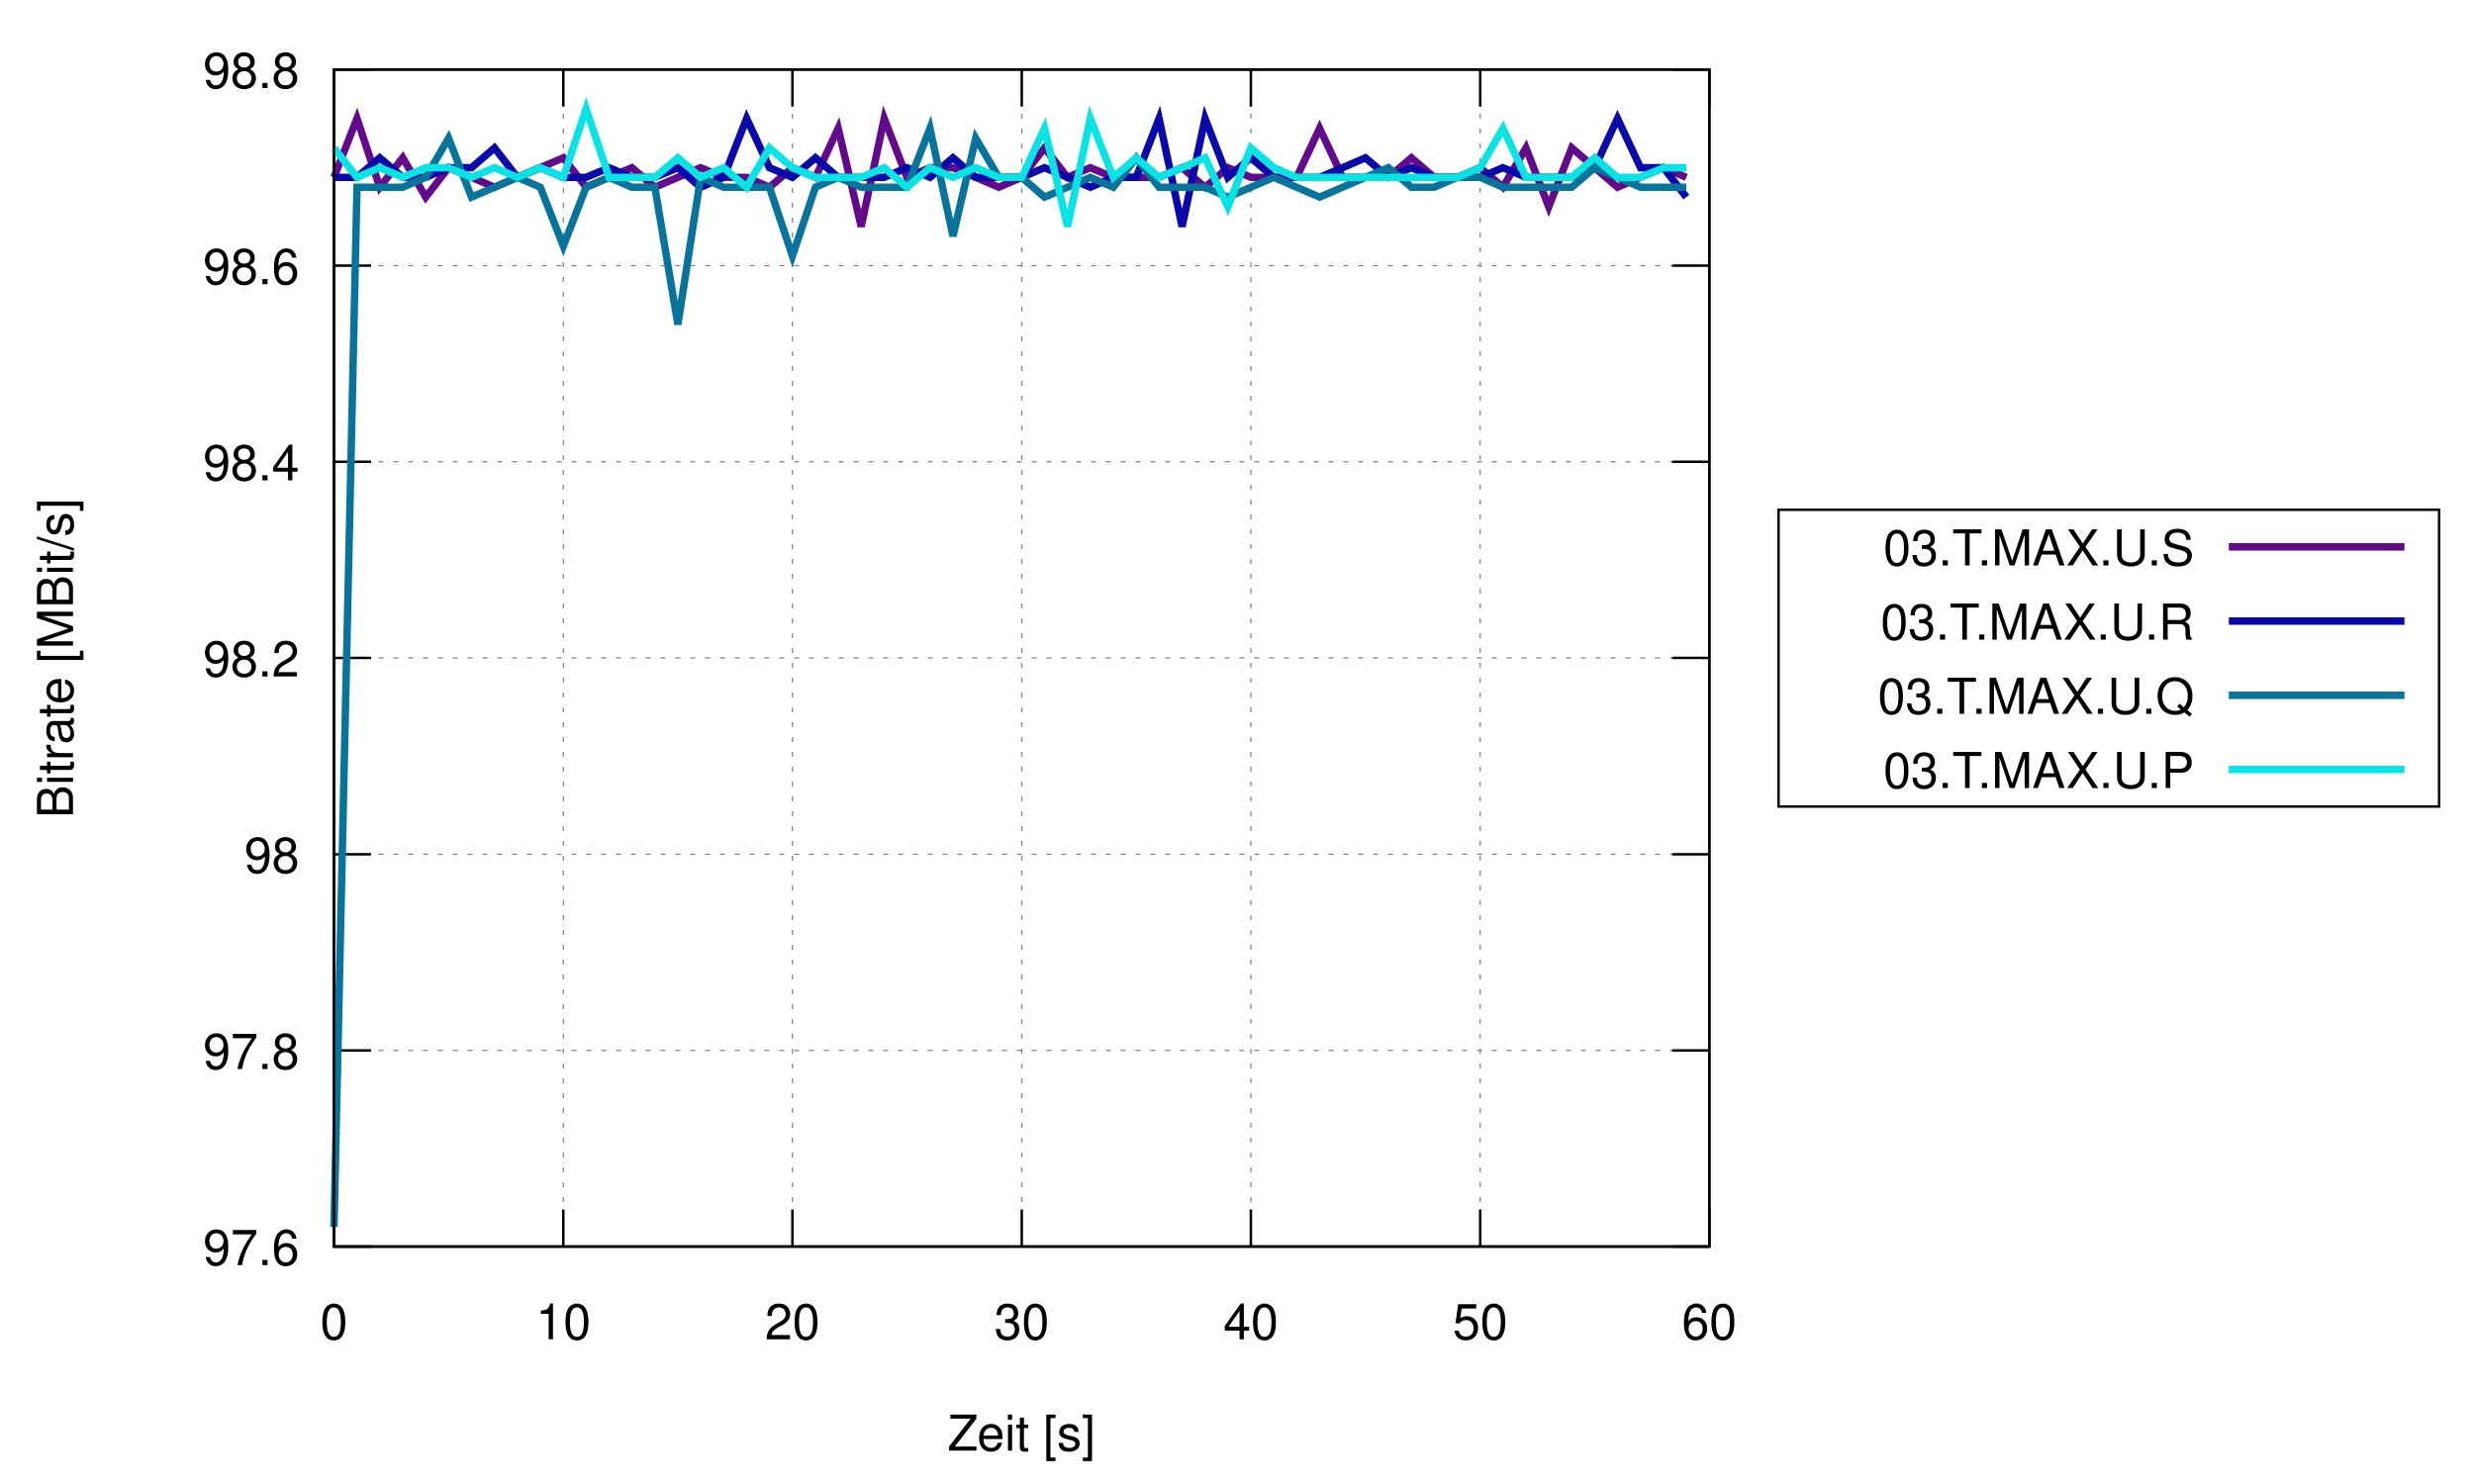
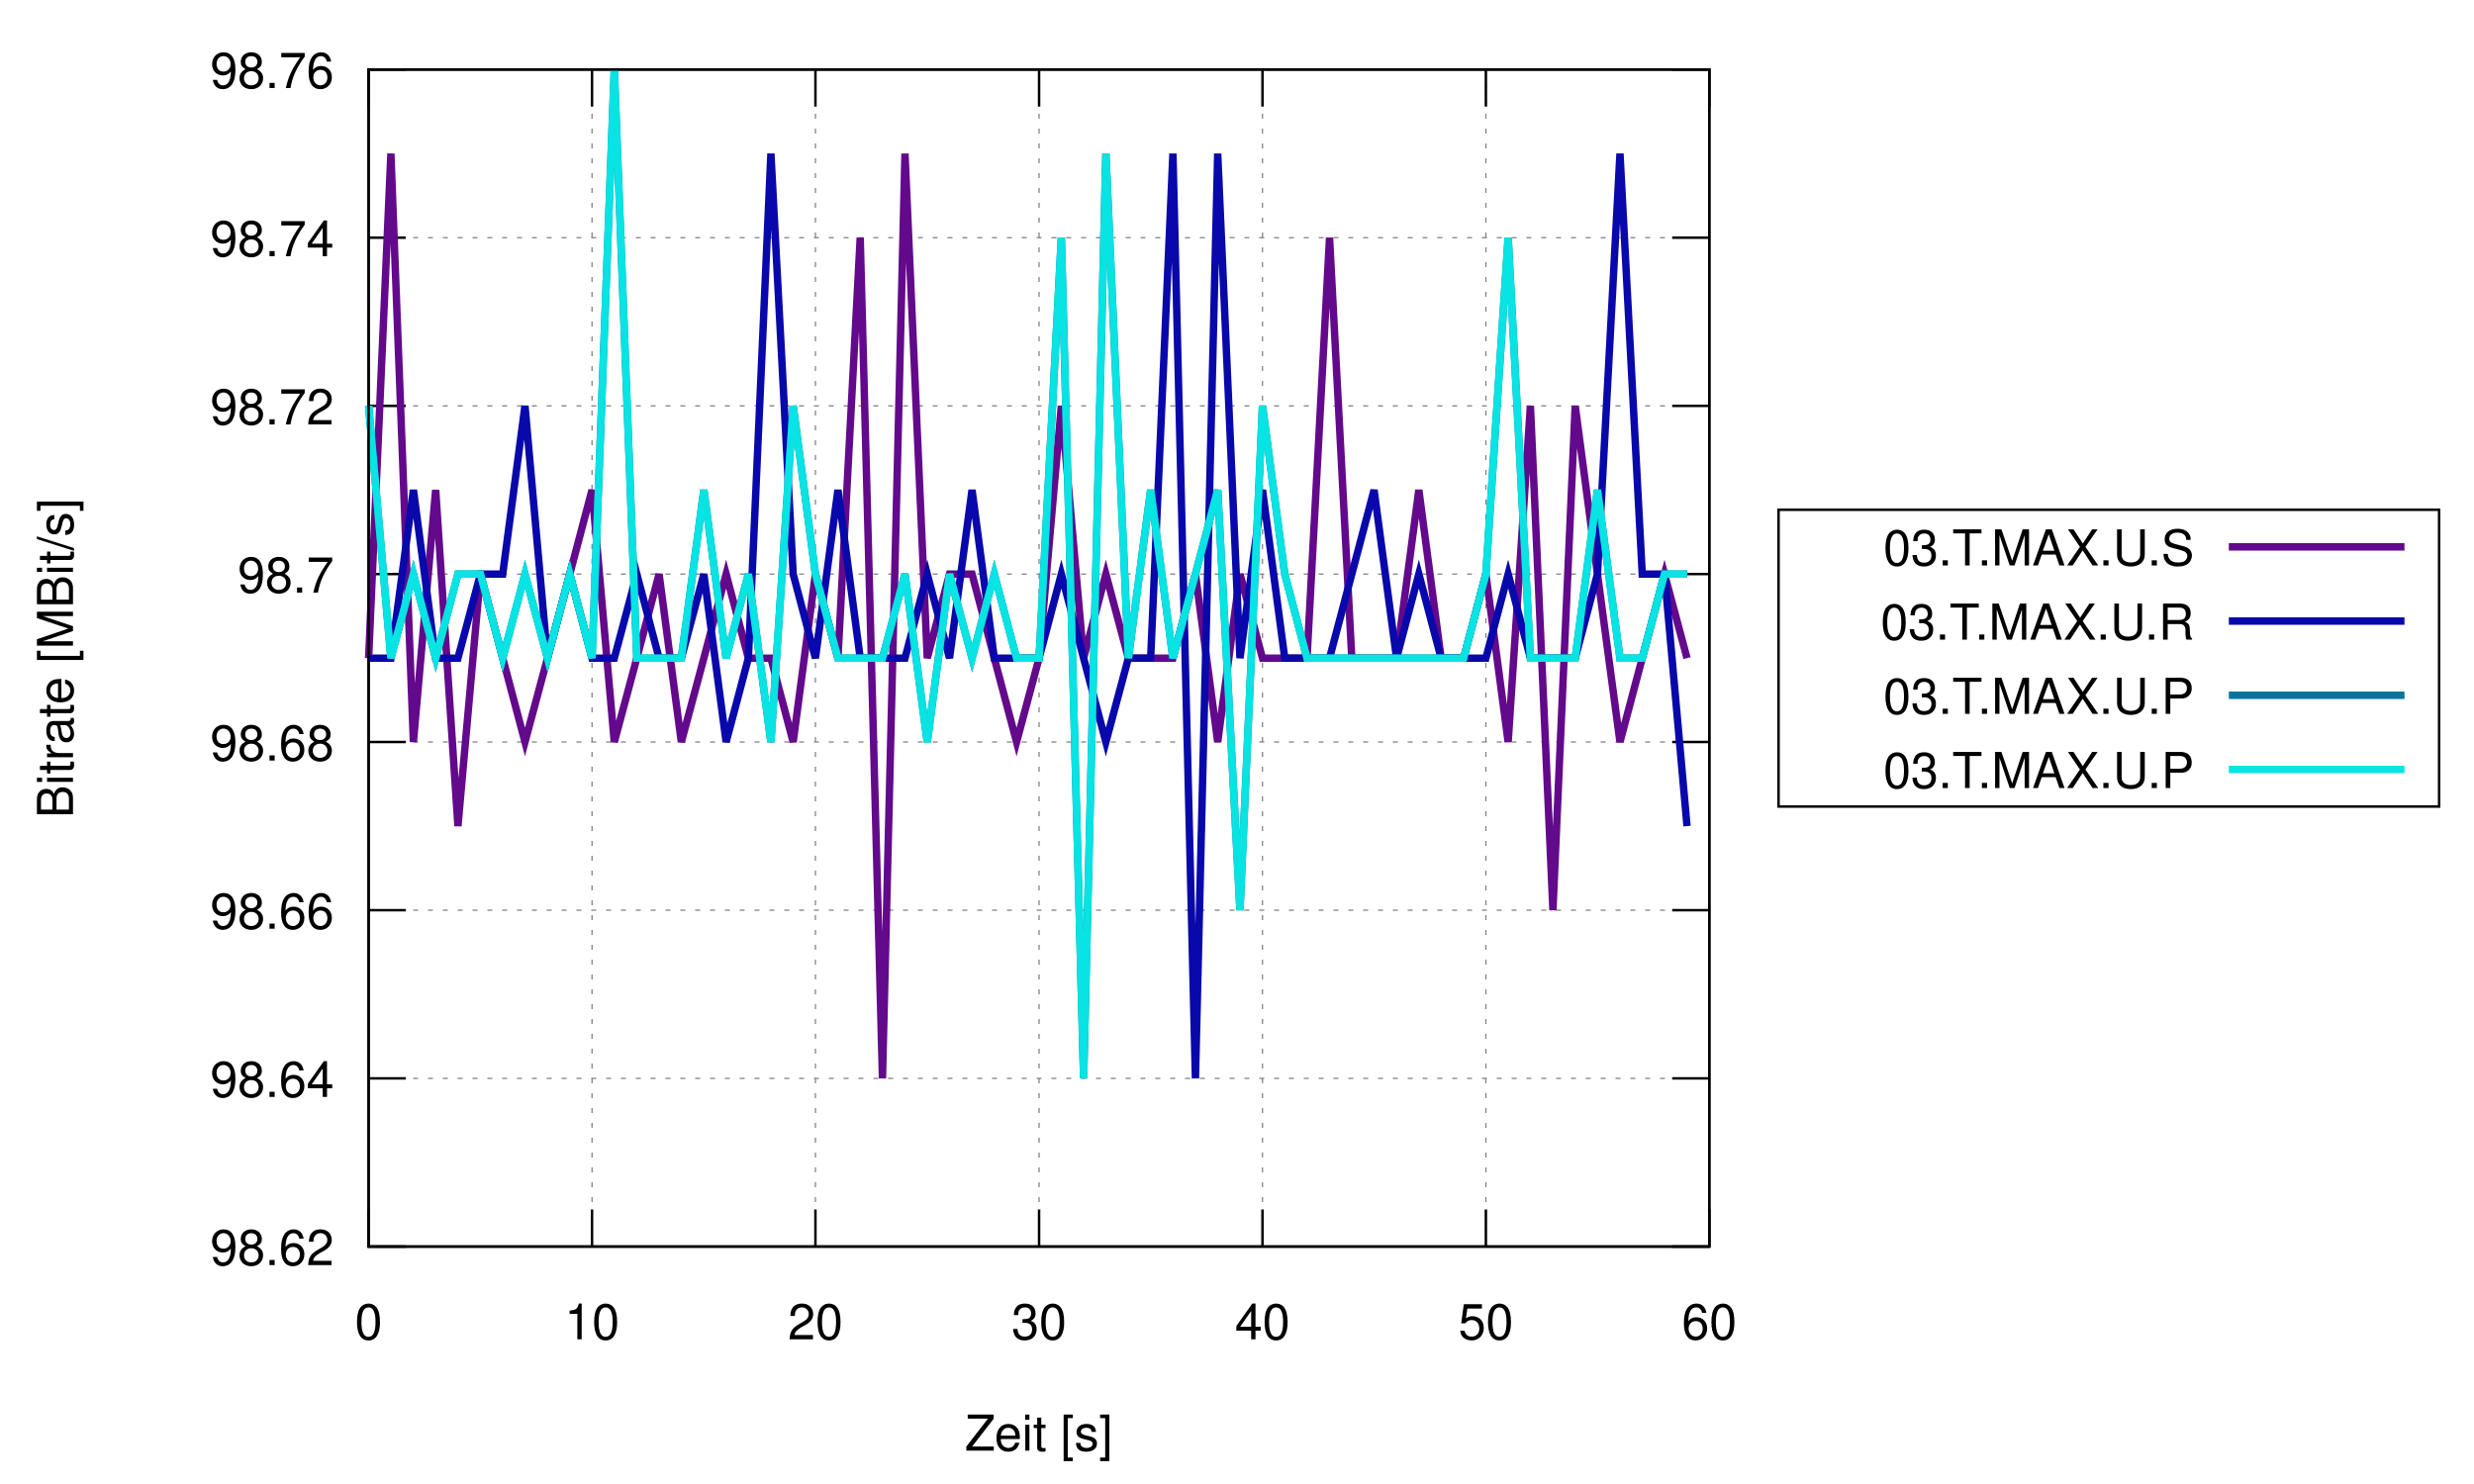
<svg xmlns="http://www.w3.org/2000/svg" xmlns:xlink="http://www.w3.org/1999/xlink" width="1000" height="600" viewBox="0 0 1000 600">
  <g id="gnuplot_canvas">
    <rect x="0" y="0" width="1000" height="600" fill="none" />
    <defs>
      <circle id="gpDot" r="0.5" stroke-width="0.5" />
      <path id="gpPt0" stroke-width="0.133" stroke="currentColor" d="M-1,0 h2 M0,-1 v2" />
      <path id="gpPt1" stroke-width="0.133" stroke="currentColor" d="M-1,-1 L1,1 M1,-1 L-1,1" />
      <path id="gpPt2" stroke-width="0.133" stroke="currentColor" d="M-1,0 L1,0 M0,-1 L0,1 M-1,-1 L1,1 M-1,1 L1,-1" />
      <rect id="gpPt3" stroke-width="0.133" stroke="currentColor" x="-1" y="-1" width="2" height="2" />
      <rect id="gpPt4" stroke-width="0.133" stroke="currentColor" fill="currentColor" x="-1" y="-1" width="2" height="2" />
      <circle id="gpPt5" stroke-width="0.133" stroke="currentColor" cx="0" cy="0" r="1" />
      <use xlink:href="#gpPt5" id="gpPt6" fill="currentColor" stroke="none" />
      <path id="gpPt7" stroke-width="0.133" stroke="currentColor" d="M0,-1.33 L-1.33,0.67 L1.33,0.67 z" />
      <use xlink:href="#gpPt7" id="gpPt8" fill="currentColor" stroke="none" />
      <use xlink:href="#gpPt7" id="gpPt9" stroke="currentColor" transform="rotate(180)" />
      <use xlink:href="#gpPt9" id="gpPt10" fill="currentColor" stroke="none" />
      <use xlink:href="#gpPt3" id="gpPt11" stroke="currentColor" transform="rotate(45)" />
      <use xlink:href="#gpPt11" id="gpPt12" fill="currentColor" stroke="none" />
      <path id="gpPt13" stroke-width="0.133" stroke="currentColor" d="M0,1.330 L1.265,0.411 L0.782,-1.067 L-0.782,-1.076 L-1.265,0.411 z" />
      <use xlink:href="#gpPt13" id="gpPt14" fill="currentColor" stroke="none" />
      <filter id="textbox" filterUnits="objectBoundingBox" x="0" y="0" height="1" width="1">
        <feFlood flood-color="white" flood-opacity="1" result="bgnd" />
        <feComposite in="SourceGraphic" in2="bgnd" operator="atop" />
      </filter>
      <filter id="greybox" filterUnits="objectBoundingBox" x="0" y="0" height="1" width="1">
        <feFlood flood-color="lightgrey" flood-opacity="1" result="grey" />
        <feComposite in="SourceGraphic" in2="grey" operator="atop" />
      </filter>
    </defs>
    <g fill="none" color="white" stroke="currentColor" stroke-width="1.00" stroke-linecap="butt" stroke-linejoin="miter">
</g>
    <g fill="none" color="black" stroke="currentColor" stroke-width="1.00" stroke-linecap="butt" stroke-linejoin="miter">
</g>
    <g fill="none" color="black" stroke="black" stroke-width="0.50" stroke-linecap="butt" stroke-linejoin="miter">
</g>
    <g fill="none" color="gray" stroke="currentColor" stroke-width="0.50" stroke-linecap="butt" stroke-linejoin="miter">
-       <path stroke="gray" stroke-dasharray="2,4" class="gridline" d="M135.0,504.0 L690.9,504.0  " />
-     </g>
-     <g fill="none" color="gray" stroke="gray" stroke-width="1.00" stroke-linecap="butt" stroke-linejoin="miter">
- </g>
-     <g fill="none" color="black" stroke="currentColor" stroke-width="1.00" stroke-linecap="butt" stroke-linejoin="miter">
-       <path stroke="black" d="M135.0,504.0 L150.0,504.0 M690.9,504.0 L675.9,504.0  " />
-       <g transform="translate(121.0,511.5)" stroke="none" fill="black" font-family="Helvetica" font-size="20.00" text-anchor="end">
-         <text>
-           <tspan font-family="Helvetica"> 97.6</tspan>
-         </text>
-       </g>
-     </g>
-     <g fill="none" color="black" stroke="currentColor" stroke-width="1.00" stroke-linecap="butt" stroke-linejoin="miter">
- </g>
-     <g fill="none" color="black" stroke="black" stroke-width="0.50" stroke-linecap="butt" stroke-linejoin="miter">
- </g>
-     <g fill="none" color="gray" stroke="currentColor" stroke-width="0.50" stroke-linecap="butt" stroke-linejoin="miter">
-       <path stroke="gray" stroke-dasharray="2,4" class="gridline" d="M135.0,424.7 L690.9,424.7  " />
-     </g>
-     <g fill="none" color="gray" stroke="gray" stroke-width="1.00" stroke-linecap="butt" stroke-linejoin="miter">
- </g>
-     <g fill="none" color="black" stroke="currentColor" stroke-width="1.00" stroke-linecap="butt" stroke-linejoin="miter">
-       <path stroke="black" d="M135.0,424.7 L150.0,424.7 M690.9,424.7 L675.9,424.7  " />
-       <g transform="translate(121.0,432.2)" stroke="none" fill="black" font-family="Helvetica" font-size="20.00" text-anchor="end">
-         <text>
-           <tspan font-family="Helvetica"> 97.8</tspan>
-         </text>
-       </g>
-     </g>
-     <g fill="none" color="black" stroke="currentColor" stroke-width="1.00" stroke-linecap="butt" stroke-linejoin="miter">
- </g>
-     <g fill="none" color="black" stroke="black" stroke-width="0.50" stroke-linecap="butt" stroke-linejoin="miter">
- </g>
-     <g fill="none" color="gray" stroke="currentColor" stroke-width="0.50" stroke-linecap="butt" stroke-linejoin="miter">
-       <path stroke="gray" stroke-dasharray="2,4" class="gridline" d="M135.0,345.4 L690.9,345.4  " />
-     </g>
-     <g fill="none" color="gray" stroke="gray" stroke-width="1.00" stroke-linecap="butt" stroke-linejoin="miter">
- </g>
-     <g fill="none" color="black" stroke="currentColor" stroke-width="1.00" stroke-linecap="butt" stroke-linejoin="miter">
-       <path stroke="black" d="M135.0,345.4 L150.0,345.4 M690.9,345.4 L675.9,345.4  " />
-       <g transform="translate(121.0,352.9)" stroke="none" fill="black" font-family="Helvetica" font-size="20.00" text-anchor="end">
-         <text>
-           <tspan font-family="Helvetica"> 98</tspan>
-         </text>
-       </g>
-     </g>
-     <g fill="none" color="black" stroke="currentColor" stroke-width="1.00" stroke-linecap="butt" stroke-linejoin="miter">
- </g>
-     <g fill="none" color="black" stroke="black" stroke-width="0.50" stroke-linecap="butt" stroke-linejoin="miter">
- </g>
-     <g fill="none" color="gray" stroke="currentColor" stroke-width="0.50" stroke-linecap="butt" stroke-linejoin="miter">
-       <path stroke="gray" stroke-dasharray="2,4" class="gridline" d="M135.0,266.0 L690.9,266.0  " />
-     </g>
-     <g fill="none" color="gray" stroke="gray" stroke-width="1.00" stroke-linecap="butt" stroke-linejoin="miter">
- </g>
-     <g fill="none" color="black" stroke="currentColor" stroke-width="1.00" stroke-linecap="butt" stroke-linejoin="miter">
-       <path stroke="black" d="M135.0,266.0 L150.0,266.0 M690.9,266.0 L675.9,266.0  " />
-       <g transform="translate(121.0,273.5)" stroke="none" fill="black" font-family="Helvetica" font-size="20.00" text-anchor="end">
-         <text>
-           <tspan font-family="Helvetica"> 98.2</tspan>
-         </text>
-       </g>
-     </g>
-     <g fill="none" color="black" stroke="currentColor" stroke-width="1.00" stroke-linecap="butt" stroke-linejoin="miter">
- </g>
-     <g fill="none" color="black" stroke="black" stroke-width="0.50" stroke-linecap="butt" stroke-linejoin="miter">
- </g>
-     <g fill="none" color="gray" stroke="currentColor" stroke-width="0.50" stroke-linecap="butt" stroke-linejoin="miter">
-       <path stroke="gray" stroke-dasharray="2,4" class="gridline" d="M135.0,186.7 L690.9,186.7  " />
-     </g>
-     <g fill="none" color="gray" stroke="gray" stroke-width="1.00" stroke-linecap="butt" stroke-linejoin="miter">
- </g>
-     <g fill="none" color="black" stroke="currentColor" stroke-width="1.00" stroke-linecap="butt" stroke-linejoin="miter">
-       <path stroke="black" d="M135.0,186.7 L150.0,186.7 M690.9,186.7 L675.9,186.7  " />
-       <g transform="translate(121.0,194.2)" stroke="none" fill="black" font-family="Helvetica" font-size="20.00" text-anchor="end">
-         <text>
-           <tspan font-family="Helvetica"> 98.4</tspan>
-         </text>
-       </g>
-     </g>
-     <g fill="none" color="black" stroke="currentColor" stroke-width="1.00" stroke-linecap="butt" stroke-linejoin="miter">
- </g>
-     <g fill="none" color="black" stroke="black" stroke-width="0.50" stroke-linecap="butt" stroke-linejoin="miter">
- </g>
-     <g fill="none" color="gray" stroke="currentColor" stroke-width="0.50" stroke-linecap="butt" stroke-linejoin="miter">
-       <path stroke="gray" stroke-dasharray="2,4" class="gridline" d="M135.0,107.4 L690.9,107.4  " />
-     </g>
-     <g fill="none" color="gray" stroke="gray" stroke-width="1.00" stroke-linecap="butt" stroke-linejoin="miter">
- </g>
-     <g fill="none" color="black" stroke="currentColor" stroke-width="1.00" stroke-linecap="butt" stroke-linejoin="miter">
-       <path stroke="black" d="M135.0,107.4 L150.0,107.4 M690.9,107.4 L675.9,107.4  " />
-       <g transform="translate(121.0,114.9)" stroke="none" fill="black" font-family="Helvetica" font-size="20.00" text-anchor="end">
-         <text>
-           <tspan font-family="Helvetica"> 98.6</tspan>
-         </text>
-       </g>
-     </g>
-     <g fill="none" color="black" stroke="currentColor" stroke-width="1.00" stroke-linecap="butt" stroke-linejoin="miter">
- </g>
-     <g fill="none" color="black" stroke="black" stroke-width="0.50" stroke-linecap="butt" stroke-linejoin="miter">
- </g>
-     <g fill="none" color="gray" stroke="currentColor" stroke-width="0.50" stroke-linecap="butt" stroke-linejoin="miter">
-       <path stroke="gray" stroke-dasharray="2,4" class="gridline" d="M135.0,28.1 L690.9,28.1  " />
-     </g>
-     <g fill="none" color="gray" stroke="gray" stroke-width="1.00" stroke-linecap="butt" stroke-linejoin="miter">
- </g>
-     <g fill="none" color="black" stroke="currentColor" stroke-width="1.00" stroke-linecap="butt" stroke-linejoin="miter">
-       <path stroke="black" d="M135.0,28.1 L150.0,28.1 M690.9,28.1 L675.9,28.1  " />
-       <g transform="translate(121.0,35.6)" stroke="none" fill="black" font-family="Helvetica" font-size="20.00" text-anchor="end">
-         <text>
-           <tspan font-family="Helvetica"> 98.8</tspan>
-         </text>
-       </g>
-     </g>
-     <g fill="none" color="black" stroke="currentColor" stroke-width="1.00" stroke-linecap="butt" stroke-linejoin="miter">
- </g>
-     <g fill="none" color="black" stroke="black" stroke-width="0.50" stroke-linecap="butt" stroke-linejoin="miter">
- </g>
-     <g fill="none" color="gray" stroke="currentColor" stroke-width="0.50" stroke-linecap="butt" stroke-linejoin="miter">
-       <path stroke="gray" stroke-dasharray="2,4" class="gridline" d="M135.0,504.0 L135.0,28.1  " />
-     </g>
-     <g fill="none" color="gray" stroke="gray" stroke-width="1.00" stroke-linecap="butt" stroke-linejoin="miter">
- </g>
-     <g fill="none" color="black" stroke="currentColor" stroke-width="1.00" stroke-linecap="butt" stroke-linejoin="miter">
-       <path stroke="black" d="M135.0,504.0 L135.0,489.0 M135.0,28.1 L135.0,43.1  " />
-       <g transform="translate(135.0,541.5)" stroke="none" fill="black" font-family="Helvetica" font-size="20.00" text-anchor="middle">
+       <path stroke="gray" stroke-dasharray="2,4" class="gridline" d="M149.0,504.0 L690.9,504.0  " />
+     </g>
+     <g fill="none" color="gray" stroke="gray" stroke-width="1.00" stroke-linecap="butt" stroke-linejoin="miter">
+ </g>
+     <g fill="none" color="black" stroke="currentColor" stroke-width="1.00" stroke-linecap="butt" stroke-linejoin="miter">
+       <path stroke="black" d="M149.0,504.0 L164.0,504.0 M690.9,504.0 L675.9,504.0  " />
+       <g transform="translate(135.0,511.5)" stroke="none" fill="black" font-family="Helvetica" font-size="20.00" text-anchor="end">
+         <text>
+           <tspan font-family="Helvetica"> 98.62</tspan>
+         </text>
+       </g>
+     </g>
+     <g fill="none" color="black" stroke="currentColor" stroke-width="1.00" stroke-linecap="butt" stroke-linejoin="miter">
+ </g>
+     <g fill="none" color="black" stroke="black" stroke-width="0.50" stroke-linecap="butt" stroke-linejoin="miter">
+ </g>
+     <g fill="none" color="gray" stroke="currentColor" stroke-width="0.50" stroke-linecap="butt" stroke-linejoin="miter">
+       <path stroke="gray" stroke-dasharray="2,4" class="gridline" d="M149.0,436.0 L690.9,436.0  " />
+     </g>
+     <g fill="none" color="gray" stroke="gray" stroke-width="1.00" stroke-linecap="butt" stroke-linejoin="miter">
+ </g>
+     <g fill="none" color="black" stroke="currentColor" stroke-width="1.00" stroke-linecap="butt" stroke-linejoin="miter">
+       <path stroke="black" d="M149.0,436.0 L164.0,436.0 M690.9,436.0 L675.9,436.0  " />
+       <g transform="translate(135.0,443.5)" stroke="none" fill="black" font-family="Helvetica" font-size="20.00" text-anchor="end">
+         <text>
+           <tspan font-family="Helvetica"> 98.64</tspan>
+         </text>
+       </g>
+     </g>
+     <g fill="none" color="black" stroke="currentColor" stroke-width="1.00" stroke-linecap="butt" stroke-linejoin="miter">
+ </g>
+     <g fill="none" color="black" stroke="black" stroke-width="0.50" stroke-linecap="butt" stroke-linejoin="miter">
+ </g>
+     <g fill="none" color="gray" stroke="currentColor" stroke-width="0.50" stroke-linecap="butt" stroke-linejoin="miter">
+       <path stroke="gray" stroke-dasharray="2,4" class="gridline" d="M149.0,368.0 L690.9,368.0  " />
+     </g>
+     <g fill="none" color="gray" stroke="gray" stroke-width="1.00" stroke-linecap="butt" stroke-linejoin="miter">
+ </g>
+     <g fill="none" color="black" stroke="currentColor" stroke-width="1.00" stroke-linecap="butt" stroke-linejoin="miter">
+       <path stroke="black" d="M149.0,368.0 L164.0,368.0 M690.9,368.0 L675.9,368.0  " />
+       <g transform="translate(135.0,375.5)" stroke="none" fill="black" font-family="Helvetica" font-size="20.00" text-anchor="end">
+         <text>
+           <tspan font-family="Helvetica"> 98.66</tspan>
+         </text>
+       </g>
+     </g>
+     <g fill="none" color="black" stroke="currentColor" stroke-width="1.00" stroke-linecap="butt" stroke-linejoin="miter">
+ </g>
+     <g fill="none" color="black" stroke="black" stroke-width="0.50" stroke-linecap="butt" stroke-linejoin="miter">
+ </g>
+     <g fill="none" color="gray" stroke="currentColor" stroke-width="0.50" stroke-linecap="butt" stroke-linejoin="miter">
+       <path stroke="gray" stroke-dasharray="2,4" class="gridline" d="M149.0,300.0 L690.9,300.0  " />
+     </g>
+     <g fill="none" color="gray" stroke="gray" stroke-width="1.00" stroke-linecap="butt" stroke-linejoin="miter">
+ </g>
+     <g fill="none" color="black" stroke="currentColor" stroke-width="1.00" stroke-linecap="butt" stroke-linejoin="miter">
+       <path stroke="black" d="M149.0,300.0 L164.0,300.0 M690.9,300.0 L675.9,300.0  " />
+       <g transform="translate(135.0,307.5)" stroke="none" fill="black" font-family="Helvetica" font-size="20.00" text-anchor="end">
+         <text>
+           <tspan font-family="Helvetica"> 98.68</tspan>
+         </text>
+       </g>
+     </g>
+     <g fill="none" color="black" stroke="currentColor" stroke-width="1.00" stroke-linecap="butt" stroke-linejoin="miter">
+ </g>
+     <g fill="none" color="black" stroke="black" stroke-width="0.50" stroke-linecap="butt" stroke-linejoin="miter">
+ </g>
+     <g fill="none" color="gray" stroke="currentColor" stroke-width="0.50" stroke-linecap="butt" stroke-linejoin="miter">
+       <path stroke="gray" stroke-dasharray="2,4" class="gridline" d="M149.0,232.1 L690.9,232.1  " />
+     </g>
+     <g fill="none" color="gray" stroke="gray" stroke-width="1.00" stroke-linecap="butt" stroke-linejoin="miter">
+ </g>
+     <g fill="none" color="black" stroke="currentColor" stroke-width="1.00" stroke-linecap="butt" stroke-linejoin="miter">
+       <path stroke="black" d="M149.0,232.1 L164.0,232.1 M690.9,232.1 L675.9,232.1  " />
+       <g transform="translate(135.0,239.6)" stroke="none" fill="black" font-family="Helvetica" font-size="20.00" text-anchor="end">
+         <text>
+           <tspan font-family="Helvetica"> 98.7</tspan>
+         </text>
+       </g>
+     </g>
+     <g fill="none" color="black" stroke="currentColor" stroke-width="1.00" stroke-linecap="butt" stroke-linejoin="miter">
+ </g>
+     <g fill="none" color="black" stroke="black" stroke-width="0.50" stroke-linecap="butt" stroke-linejoin="miter">
+ </g>
+     <g fill="none" color="gray" stroke="currentColor" stroke-width="0.50" stroke-linecap="butt" stroke-linejoin="miter">
+       <path stroke="gray" stroke-dasharray="2,4" class="gridline" d="M149.0,164.1 L690.9,164.1  " />
+     </g>
+     <g fill="none" color="gray" stroke="gray" stroke-width="1.00" stroke-linecap="butt" stroke-linejoin="miter">
+ </g>
+     <g fill="none" color="black" stroke="currentColor" stroke-width="1.00" stroke-linecap="butt" stroke-linejoin="miter">
+       <path stroke="black" d="M149.0,164.1 L164.0,164.1 M690.9,164.1 L675.9,164.1  " />
+       <g transform="translate(135.0,171.6)" stroke="none" fill="black" font-family="Helvetica" font-size="20.00" text-anchor="end">
+         <text>
+           <tspan font-family="Helvetica"> 98.72</tspan>
+         </text>
+       </g>
+     </g>
+     <g fill="none" color="black" stroke="currentColor" stroke-width="1.00" stroke-linecap="butt" stroke-linejoin="miter">
+ </g>
+     <g fill="none" color="black" stroke="black" stroke-width="0.50" stroke-linecap="butt" stroke-linejoin="miter">
+ </g>
+     <g fill="none" color="gray" stroke="currentColor" stroke-width="0.50" stroke-linecap="butt" stroke-linejoin="miter">
+       <path stroke="gray" stroke-dasharray="2,4" class="gridline" d="M149.0,96.1 L690.9,96.1  " />
+     </g>
+     <g fill="none" color="gray" stroke="gray" stroke-width="1.00" stroke-linecap="butt" stroke-linejoin="miter">
+ </g>
+     <g fill="none" color="black" stroke="currentColor" stroke-width="1.00" stroke-linecap="butt" stroke-linejoin="miter">
+       <path stroke="black" d="M149.0,96.1 L164.0,96.1 M690.9,96.1 L675.9,96.1  " />
+       <g transform="translate(135.0,103.6)" stroke="none" fill="black" font-family="Helvetica" font-size="20.00" text-anchor="end">
+         <text>
+           <tspan font-family="Helvetica"> 98.74</tspan>
+         </text>
+       </g>
+     </g>
+     <g fill="none" color="black" stroke="currentColor" stroke-width="1.00" stroke-linecap="butt" stroke-linejoin="miter">
+ </g>
+     <g fill="none" color="black" stroke="black" stroke-width="0.50" stroke-linecap="butt" stroke-linejoin="miter">
+ </g>
+     <g fill="none" color="gray" stroke="currentColor" stroke-width="0.50" stroke-linecap="butt" stroke-linejoin="miter">
+       <path stroke="gray" stroke-dasharray="2,4" class="gridline" d="M149.0,28.1 L690.9,28.1  " />
+     </g>
+     <g fill="none" color="gray" stroke="gray" stroke-width="1.00" stroke-linecap="butt" stroke-linejoin="miter">
+ </g>
+     <g fill="none" color="black" stroke="currentColor" stroke-width="1.00" stroke-linecap="butt" stroke-linejoin="miter">
+       <path stroke="black" d="M149.0,28.1 L164.0,28.1 M690.9,28.1 L675.9,28.1  " />
+       <g transform="translate(135.0,35.6)" stroke="none" fill="black" font-family="Helvetica" font-size="20.00" text-anchor="end">
+         <text>
+           <tspan font-family="Helvetica"> 98.76</tspan>
+         </text>
+       </g>
+     </g>
+     <g fill="none" color="black" stroke="currentColor" stroke-width="1.00" stroke-linecap="butt" stroke-linejoin="miter">
+ </g>
+     <g fill="none" color="black" stroke="black" stroke-width="0.50" stroke-linecap="butt" stroke-linejoin="miter">
+ </g>
+     <g fill="none" color="gray" stroke="currentColor" stroke-width="0.50" stroke-linecap="butt" stroke-linejoin="miter">
+       <path stroke="gray" stroke-dasharray="2,4" class="gridline" d="M149.0,504.0 L149.0,28.1  " />
+     </g>
+     <g fill="none" color="gray" stroke="gray" stroke-width="1.00" stroke-linecap="butt" stroke-linejoin="miter">
+ </g>
+     <g fill="none" color="black" stroke="currentColor" stroke-width="1.00" stroke-linecap="butt" stroke-linejoin="miter">
+       <path stroke="black" d="M149.0,504.0 L149.0,489.0 M149.0,28.1 L149.0,43.1  " />
+       <g transform="translate(149.0,541.5)" stroke="none" fill="black" font-family="Helvetica" font-size="20.00" text-anchor="middle">
        <text>
          <tspan font-family="Helvetica"> 0</tspan>
        </text>
      </g>
    </g>
    <g fill="none" color="black" stroke="currentColor" stroke-width="1.00" stroke-linecap="butt" stroke-linejoin="miter">
</g>
    <g fill="none" color="black" stroke="black" stroke-width="0.50" stroke-linecap="butt" stroke-linejoin="miter">
</g>
    <g fill="none" color="gray" stroke="currentColor" stroke-width="0.50" stroke-linecap="butt" stroke-linejoin="miter">
-       <path stroke="gray" stroke-dasharray="2,4" class="gridline" d="M227.7,504.0 L227.7,28.1  " />
-     </g>
-     <g fill="none" color="gray" stroke="gray" stroke-width="1.00" stroke-linecap="butt" stroke-linejoin="miter">
- </g>
-     <g fill="none" color="black" stroke="currentColor" stroke-width="1.00" stroke-linecap="butt" stroke-linejoin="miter">
-       <path stroke="black" d="M227.7,504.0 L227.7,489.0 M227.7,28.1 L227.7,43.1  " />
-       <g transform="translate(227.7,541.5)" stroke="none" fill="black" font-family="Helvetica" font-size="20.00" text-anchor="middle">
+       <path stroke="gray" stroke-dasharray="2,4" class="gridline" d="M239.3,504.0 L239.3,28.1  " />
+     </g>
+     <g fill="none" color="gray" stroke="gray" stroke-width="1.00" stroke-linecap="butt" stroke-linejoin="miter">
+ </g>
+     <g fill="none" color="black" stroke="currentColor" stroke-width="1.00" stroke-linecap="butt" stroke-linejoin="miter">
+       <path stroke="black" d="M239.3,504.0 L239.3,489.0 M239.3,28.1 L239.3,43.1  " />
+       <g transform="translate(239.3,541.5)" stroke="none" fill="black" font-family="Helvetica" font-size="20.00" text-anchor="middle">
        <text>
          <tspan font-family="Helvetica"> 10</tspan>
        </text>
      </g>
    </g>
    <g fill="none" color="black" stroke="currentColor" stroke-width="1.00" stroke-linecap="butt" stroke-linejoin="miter">
</g>
    <g fill="none" color="black" stroke="black" stroke-width="0.50" stroke-linecap="butt" stroke-linejoin="miter">
</g>
    <g fill="none" color="gray" stroke="currentColor" stroke-width="0.50" stroke-linecap="butt" stroke-linejoin="miter">
-       <path stroke="gray" stroke-dasharray="2,4" class="gridline" d="M320.3,504.0 L320.3,28.1  " />
-     </g>
-     <g fill="none" color="gray" stroke="gray" stroke-width="1.00" stroke-linecap="butt" stroke-linejoin="miter">
- </g>
-     <g fill="none" color="black" stroke="currentColor" stroke-width="1.00" stroke-linecap="butt" stroke-linejoin="miter">
-       <path stroke="black" d="M320.3,504.0 L320.3,489.0 M320.3,28.1 L320.3,43.1  " />
-       <g transform="translate(320.3,541.5)" stroke="none" fill="black" font-family="Helvetica" font-size="20.00" text-anchor="middle">
+       <path stroke="gray" stroke-dasharray="2,4" class="gridline" d="M329.6,504.0 L329.6,28.1  " />
+     </g>
+     <g fill="none" color="gray" stroke="gray" stroke-width="1.00" stroke-linecap="butt" stroke-linejoin="miter">
+ </g>
+     <g fill="none" color="black" stroke="currentColor" stroke-width="1.00" stroke-linecap="butt" stroke-linejoin="miter">
+       <path stroke="black" d="M329.6,504.0 L329.6,489.0 M329.6,28.1 L329.6,43.1  " />
+       <g transform="translate(329.6,541.5)" stroke="none" fill="black" font-family="Helvetica" font-size="20.00" text-anchor="middle">
        <text>
          <tspan font-family="Helvetica"> 20</tspan>
        </text>
      </g>
    </g>
    <g fill="none" color="black" stroke="currentColor" stroke-width="1.00" stroke-linecap="butt" stroke-linejoin="miter">
</g>
    <g fill="none" color="black" stroke="black" stroke-width="0.50" stroke-linecap="butt" stroke-linejoin="miter">
</g>
    <g fill="none" color="gray" stroke="currentColor" stroke-width="0.50" stroke-linecap="butt" stroke-linejoin="miter">
-       <path stroke="gray" stroke-dasharray="2,4" class="gridline" d="M413.0,504.0 L413.0,28.1  " />
-     </g>
-     <g fill="none" color="gray" stroke="gray" stroke-width="1.00" stroke-linecap="butt" stroke-linejoin="miter">
- </g>
-     <g fill="none" color="black" stroke="currentColor" stroke-width="1.00" stroke-linecap="butt" stroke-linejoin="miter">
-       <path stroke="black" d="M413.0,504.0 L413.0,489.0 M413.0,28.1 L413.0,43.1  " />
-       <g transform="translate(413.0,541.5)" stroke="none" fill="black" font-family="Helvetica" font-size="20.00" text-anchor="middle">
+       <path stroke="gray" stroke-dasharray="2,4" class="gridline" d="M420.0,504.0 L420.0,28.1  " />
+     </g>
+     <g fill="none" color="gray" stroke="gray" stroke-width="1.00" stroke-linecap="butt" stroke-linejoin="miter">
+ </g>
+     <g fill="none" color="black" stroke="currentColor" stroke-width="1.00" stroke-linecap="butt" stroke-linejoin="miter">
+       <path stroke="black" d="M420.0,504.0 L420.0,489.0 M420.0,28.1 L420.0,43.1  " />
+       <g transform="translate(420.0,541.5)" stroke="none" fill="black" font-family="Helvetica" font-size="20.00" text-anchor="middle">
        <text>
          <tspan font-family="Helvetica"> 30</tspan>
        </text>
      </g>
    </g>
    <g fill="none" color="black" stroke="currentColor" stroke-width="1.00" stroke-linecap="butt" stroke-linejoin="miter">
</g>
    <g fill="none" color="black" stroke="black" stroke-width="0.50" stroke-linecap="butt" stroke-linejoin="miter">
</g>
    <g fill="none" color="gray" stroke="currentColor" stroke-width="0.50" stroke-linecap="butt" stroke-linejoin="miter">
-       <path stroke="gray" stroke-dasharray="2,4" class="gridline" d="M505.6,504.0 L505.6,28.1  " />
-     </g>
-     <g fill="none" color="gray" stroke="gray" stroke-width="1.00" stroke-linecap="butt" stroke-linejoin="miter">
- </g>
-     <g fill="none" color="black" stroke="currentColor" stroke-width="1.00" stroke-linecap="butt" stroke-linejoin="miter">
-       <path stroke="black" d="M505.6,504.0 L505.6,489.0 M505.6,28.1 L505.6,43.1  " />
-       <g transform="translate(505.6,541.5)" stroke="none" fill="black" font-family="Helvetica" font-size="20.00" text-anchor="middle">
+       <path stroke="gray" stroke-dasharray="2,4" class="gridline" d="M510.3,504.0 L510.3,28.1  " />
+     </g>
+     <g fill="none" color="gray" stroke="gray" stroke-width="1.00" stroke-linecap="butt" stroke-linejoin="miter">
+ </g>
+     <g fill="none" color="black" stroke="currentColor" stroke-width="1.00" stroke-linecap="butt" stroke-linejoin="miter">
+       <path stroke="black" d="M510.3,504.0 L510.3,489.0 M510.3,28.1 L510.3,43.1  " />
+       <g transform="translate(510.3,541.5)" stroke="none" fill="black" font-family="Helvetica" font-size="20.00" text-anchor="middle">
        <text>
          <tspan font-family="Helvetica"> 40</tspan>
        </text>
      </g>
    </g>
    <g fill="none" color="black" stroke="currentColor" stroke-width="1.00" stroke-linecap="butt" stroke-linejoin="miter">
</g>
    <g fill="none" color="black" stroke="black" stroke-width="0.50" stroke-linecap="butt" stroke-linejoin="miter">
</g>
    <g fill="none" color="gray" stroke="currentColor" stroke-width="0.50" stroke-linecap="butt" stroke-linejoin="miter">
-       <path stroke="gray" stroke-dasharray="2,4" class="gridline" d="M598.3,504.0 L598.3,28.1  " />
-     </g>
-     <g fill="none" color="gray" stroke="gray" stroke-width="1.00" stroke-linecap="butt" stroke-linejoin="miter">
- </g>
-     <g fill="none" color="black" stroke="currentColor" stroke-width="1.00" stroke-linecap="butt" stroke-linejoin="miter">
-       <path stroke="black" d="M598.3,504.0 L598.3,489.0 M598.3,28.1 L598.3,43.1  " />
-       <g transform="translate(598.3,541.5)" stroke="none" fill="black" font-family="Helvetica" font-size="20.00" text-anchor="middle">
+       <path stroke="gray" stroke-dasharray="2,4" class="gridline" d="M600.6,504.0 L600.6,28.1  " />
+     </g>
+     <g fill="none" color="gray" stroke="gray" stroke-width="1.00" stroke-linecap="butt" stroke-linejoin="miter">
+ </g>
+     <g fill="none" color="black" stroke="currentColor" stroke-width="1.00" stroke-linecap="butt" stroke-linejoin="miter">
+       <path stroke="black" d="M600.6,504.0 L600.6,489.0 M600.6,28.1 L600.6,43.1  " />
+       <g transform="translate(600.6,541.5)" stroke="none" fill="black" font-family="Helvetica" font-size="20.00" text-anchor="middle">
        <text>
          <tspan font-family="Helvetica"> 50</tspan>
        </text>
      </g>
    </g>
    <g fill="none" color="black" stroke="currentColor" stroke-width="1.00" stroke-linecap="butt" stroke-linejoin="miter">
</g>
    <g fill="none" color="black" stroke="black" stroke-width="0.50" stroke-linecap="butt" stroke-linejoin="miter">
</g>
    <g fill="none" color="gray" stroke="currentColor" stroke-width="0.50" stroke-linecap="butt" stroke-linejoin="miter">
      <path stroke="gray" stroke-dasharray="2,4" class="gridline" d="M690.9,504.0 L690.9,28.1  " />
    </g>
    <g fill="none" color="gray" stroke="gray" stroke-width="1.00" stroke-linecap="butt" stroke-linejoin="miter">
</g>
    <g fill="none" color="black" stroke="currentColor" stroke-width="1.00" stroke-linecap="butt" stroke-linejoin="miter">
      <path stroke="black" d="M690.9,504.0 L690.9,489.0 M690.9,28.1 L690.9,43.1  " />
      <g transform="translate(690.9,541.5)" stroke="none" fill="black" font-family="Helvetica" font-size="20.00" text-anchor="middle">
        <text>
          <tspan font-family="Helvetica"> 60</tspan>
        </text>
      </g>
    </g>
    <g fill="none" color="black" stroke="currentColor" stroke-width="1.00" stroke-linecap="butt" stroke-linejoin="miter">
</g>
    <g fill="none" color="black" stroke="currentColor" stroke-width="1.00" stroke-linecap="butt" stroke-linejoin="miter">
-       <path stroke="black" d="M135.0,28.1 L135.0,504.0 L690.9,504.0 L690.9,28.1 L135.0,28.1 Z  " />
+       <path stroke="black" d="M149.0,28.1 L149.0,504.0 L690.9,504.0 L690.9,28.1 L149.0,28.1 Z  " />
    </g>
    <g fill="none" color="black" stroke="currentColor" stroke-width="1.00" stroke-linecap="butt" stroke-linejoin="miter">
      <g transform="translate(29.5,266.1) rotate(270)" stroke="none" fill="black" font-family="Helvetica" font-size="20.00" text-anchor="middle">
        <text>
          <tspan font-family="Helvetica">Bitrate [MBit/s]</tspan>
        </text>
      </g>
    </g>
    <g fill="none" color="black" stroke="currentColor" stroke-width="1.00" stroke-linecap="butt" stroke-linejoin="miter">
-       <g transform="translate(412.9,586.5)" stroke="none" fill="black" font-family="Helvetica" font-size="20.00" text-anchor="middle">
+       <g transform="translate(419.9,586.5)" stroke="none" fill="black" font-family="Helvetica" font-size="20.00" text-anchor="middle">
        <text>
          <tspan font-family="Helvetica">Zeit [s]</tspan>
        </text>
      </g>
    </g>
    <g fill="none" color="black" stroke="currentColor" stroke-width="1.00" stroke-linecap="butt" stroke-linejoin="miter">
</g>
    <g fill="none" color="black" stroke="currentColor" stroke-width="1.00" stroke-linecap="butt" stroke-linejoin="miter">
      <path stroke="black" d="M718.9,326.1 L718.9,206.1 L985.9,206.1 L985.9,326.1 L718.9,326.1 Z  " />
    </g>
    <g id="gnuplot_plot_1">
      <g fill="none" color="white" stroke="black" stroke-width="3.00" stroke-linecap="butt" stroke-linejoin="miter">
</g>
      <g fill="none" color="black" stroke="currentColor" stroke-width="3.00" stroke-linecap="butt" stroke-linejoin="miter">
        <g transform="translate(886.9,228.6)" stroke="none" fill="black" font-family="Helvetica" font-size="20.00" text-anchor="end">
          <text>
            <tspan font-family="Helvetica">03.T.MAX.U.S</tspan>
          </text>
        </g>
      </g>
      <g fill="none" color="black" stroke="currentColor" stroke-width="3.00" stroke-linecap="butt" stroke-linejoin="miter">
-         <path stroke="rgb( 99,   9, 139)" d="M900.9,221.1 L971.9,221.1 M135.0,71.7 L144.3,47.9 L153.5,75.7 L162.8,63.8 L172.1,79.7 L181.3,67.8   L190.6,71.7 L199.9,75.7 L209.1,71.7 L218.4,67.8 L227.7,63.8 L236.9,75.7 L246.2,71.7 L255.4,67.8   L264.7,75.7 L274.0,71.7 L283.2,67.8 L292.5,71.7 L301.8,71.7 L311.0,75.7 L320.3,67.8 L329.6,71.7   L338.8,51.9 L348.1,91.6 L357.4,47.9 L366.6,71.7 L375.9,67.8 L385.2,67.8 L394.4,71.7 L403.7,75.7   L413.0,71.7 L422.2,59.8 L431.5,71.7 L440.7,67.8 L450.0,71.7 L459.3,71.7 L468.5,71.7 L477.8,67.8   L487.1,75.7 L496.3,67.8 L505.6,71.7 L514.9,71.7 L524.1,71.7 L533.4,51.9 L542.7,71.7 L551.9,71.7   L561.2,71.7 L570.5,63.8 L579.7,71.7 L589.0,71.7 L598.3,67.8 L607.5,75.7 L616.8,59.8 L626.0,83.6   L635.3,59.8 L644.6,67.8 L653.8,75.7 L663.1,71.7 L672.4,67.8 L681.6,71.7  " />
+         <path stroke="rgb( 99,   9, 139)" d="M900.9,221.1 L971.9,221.1 M149.0,266.1 L158.0,62.1 L167.1,300.0 L176.1,198.1 L185.1,334.0 L194.2,232.1   L203.2,266.1 L212.2,300.0 L221.3,266.1 L230.3,232.1 L239.3,198.1 L248.3,300.0 L257.4,266.1 L266.4,232.1   L275.4,300.0 L284.5,266.1 L293.5,232.1 L302.5,266.1 L311.6,266.1 L320.6,300.0 L329.6,232.1 L338.7,266.1   L347.7,96.1 L356.7,436.0 L365.8,62.1 L374.8,266.1 L383.8,232.1 L392.9,232.1 L401.9,266.1 L410.9,300.0   L420.0,266.1 L429.0,164.1 L438.0,266.1 L447.0,232.1 L456.1,266.1 L465.1,266.1 L474.1,266.1 L483.2,232.1   L492.2,300.0 L501.2,232.1 L510.3,266.1 L519.3,266.1 L528.3,266.1 L537.4,96.1 L546.4,266.1 L555.4,266.1   L564.5,266.1 L573.5,198.1 L582.5,266.1 L591.6,266.1 L600.6,232.1 L609.6,300.0 L618.6,164.1 L627.7,368.0   L636.7,164.1 L645.7,232.1 L654.8,300.0 L663.8,266.1 L672.8,232.1 L681.9,266.1  " />
      </g>
    </g>
    <g id="gnuplot_plot_2">
      <g fill="none" color="black" stroke="currentColor" stroke-width="3.00" stroke-linecap="butt" stroke-linejoin="miter">
        <g transform="translate(886.9,258.6)" stroke="none" fill="black" font-family="Helvetica" font-size="20.00" text-anchor="end">
          <text>
            <tspan font-family="Helvetica">03.T.MAX.U.R</tspan>
          </text>
        </g>
      </g>
      <g fill="none" color="black" stroke="currentColor" stroke-width="3.00" stroke-linecap="butt" stroke-linejoin="miter">
-         <path stroke="rgb(  8,   8, 171)" d="M900.9,251.1 L971.9,251.1 M135.0,71.7 L144.3,71.7 L153.5,63.8 L162.8,71.7 L172.1,71.7 L181.3,67.8   L190.6,67.8 L199.9,59.8 L209.1,71.7 L218.4,67.8 L227.7,71.7 L236.9,71.7 L246.2,67.8 L255.4,71.7   L264.7,71.7 L274.0,67.8 L283.2,75.7 L292.5,71.7 L301.8,47.9 L311.0,67.8 L320.3,71.7 L329.6,63.8   L338.8,71.7 L348.1,71.7 L357.4,71.7 L366.6,67.8 L375.9,71.7 L385.2,63.8 L394.4,71.7 L403.7,71.7   L413.0,71.7 L422.2,67.8 L431.5,71.7 L440.7,75.7 L450.0,71.7 L459.3,71.7 L468.5,47.9 L477.8,91.6   L487.1,47.9 L496.3,71.7 L505.6,63.8 L514.9,71.7 L524.1,71.7 L533.4,71.7 L542.7,67.8 L551.9,63.8   L561.2,71.7 L570.5,67.8 L579.7,71.7 L589.0,71.7 L598.3,71.7 L607.5,67.8 L616.8,71.7 L626.0,71.7   L635.3,71.7 L644.6,67.8 L653.8,47.9 L663.1,67.8 L672.4,67.8 L681.6,79.7  " />
+         <path stroke="rgb(  8,   8, 171)" d="M900.9,251.1 L971.9,251.1 M149.0,266.1 L158.0,266.1 L167.1,198.1 L176.1,266.1 L185.1,266.1 L194.2,232.1   L203.2,232.1 L212.2,164.1 L221.3,266.1 L230.3,232.1 L239.3,266.1 L248.3,266.1 L257.4,232.1 L266.4,266.1   L275.4,266.1 L284.5,232.1 L293.5,300.0 L302.5,266.1 L311.6,62.1 L320.6,232.1 L329.6,266.1 L338.7,198.1   L347.7,266.1 L356.7,266.1 L365.8,266.1 L374.8,232.1 L383.8,266.1 L392.9,198.1 L401.9,266.1 L410.9,266.1   L420.0,266.1 L429.0,232.1 L438.0,266.1 L447.0,300.0 L456.1,266.1 L465.1,266.1 L474.1,62.1 L483.2,436.0   L492.2,62.1 L501.2,266.1 L510.3,198.1 L519.3,266.1 L528.3,266.1 L537.4,266.1 L546.4,232.1 L555.4,198.1   L564.5,266.1 L573.5,232.1 L582.5,266.1 L591.6,266.1 L600.6,266.1 L609.6,232.1 L618.6,266.1 L627.7,266.1   L636.7,266.1 L645.7,232.1 L654.8,62.1 L663.8,232.1 L672.8,232.1 L681.9,334.0  " />
      </g>
    </g>
    <g id="gnuplot_plot_3">
      <g fill="none" color="black" stroke="currentColor" stroke-width="3.00" stroke-linecap="butt" stroke-linejoin="miter">
        <g transform="translate(886.9,288.6)" stroke="none" fill="black" font-family="Helvetica" font-size="20.00" text-anchor="end">
          <text>
-             <tspan font-family="Helvetica">03.T.MAX.U.Q</tspan>
+             <tspan font-family="Helvetica">03.T.MAX.U.P</tspan>
          </text>
        </g>
      </g>
      <g fill="none" color="black" stroke="currentColor" stroke-width="3.00" stroke-linecap="butt" stroke-linejoin="miter">
-         <path stroke="rgb(  8, 116, 156)" d="M900.9,281.1 L971.9,281.1 M135.0,496.1 L144.3,75.7 L153.5,75.7 L162.8,75.7 L172.1,71.7 L181.3,55.9   L190.6,79.7 L199.9,75.7 L209.1,71.7 L218.4,75.7 L227.7,99.5 L236.9,75.7 L246.2,71.7 L255.4,75.7   L264.7,75.7 L274.0,131.2 L283.2,71.7 L292.5,75.7 L301.8,75.7 L311.0,75.7 L320.3,103.5 L329.6,75.7   L338.8,71.7 L348.1,75.7 L357.4,75.7 L366.6,75.7 L375.9,51.9 L385.2,95.5 L394.4,55.9 L403.7,71.7   L413.0,71.7 L422.2,79.7 L431.5,75.7 L440.7,71.7 L450.0,75.7 L459.3,63.8 L468.5,75.7 L477.8,75.7   L487.1,75.7 L496.3,79.7 L505.6,75.7 L514.9,71.7 L524.1,75.7 L533.4,79.7 L542.7,75.7 L551.9,71.7   L561.2,67.8 L570.5,75.7 L579.7,75.7 L589.0,71.7 L598.3,71.7 L607.5,75.7 L616.8,75.7 L626.0,75.7   L635.3,75.7 L644.6,67.8 L653.8,71.7 L663.1,75.7 L672.4,75.7 L681.6,75.7  " />
+         <path stroke="rgb(  8, 116, 156)" d="M900.9,281.1 L971.9,281.1 M149.0,164.1 L158.0,266.1 L167.1,232.1 L176.1,266.1 L185.1,232.1 L194.2,232.1   L203.2,266.1 L212.2,232.1 L221.3,266.1 L230.3,232.1 L239.3,266.1 L248.3,28.1 L257.4,266.1 L266.4,266.1   L275.4,266.1 L284.5,198.1 L293.5,266.1 L302.5,232.1 L311.6,300.0 L320.6,164.1 L329.6,232.1 L338.7,266.1   L347.7,266.1 L356.7,266.1 L365.8,232.1 L374.8,300.0 L383.8,232.1 L392.9,266.1 L401.9,232.1 L410.9,266.1   L420.0,266.1 L429.0,96.1 L438.0,436.0 L447.0,62.1 L456.1,266.1 L465.1,198.1 L474.1,266.1 L483.2,232.1   L492.2,198.1 L501.2,368.0 L510.3,164.1 L519.3,232.1 L528.3,266.1 L537.4,266.1 L546.4,266.1 L555.4,266.1   L564.5,266.1 L573.5,266.1 L582.5,266.1 L591.6,266.1 L600.6,232.1 L609.6,96.1 L618.6,266.1 L627.7,266.1   L636.7,266.1 L645.7,198.1 L654.8,266.1 L663.8,266.1 L672.8,232.1 L681.9,232.1  " />
      </g>
    </g>
    <g id="gnuplot_plot_4">
      <g fill="none" color="black" stroke="currentColor" stroke-width="3.00" stroke-linecap="butt" stroke-linejoin="miter">
        <g transform="translate(886.9,318.6)" stroke="none" fill="black" font-family="Helvetica" font-size="20.00" text-anchor="end">
          <text>
            <tspan font-family="Helvetica">03.T.MAX.U.P</tspan>
          </text>
        </g>
      </g>
      <g fill="none" color="black" stroke="currentColor" stroke-width="3.00" stroke-linecap="butt" stroke-linejoin="miter">
-         <path stroke="rgb(  8, 227, 227)" d="M900.9,311.1 L971.9,311.1 M135.0,59.8 L144.3,71.7 L153.5,67.8 L162.8,71.7 L172.1,67.8 L181.3,67.8   L190.6,71.7 L199.9,67.8 L209.1,71.7 L218.4,67.8 L227.7,71.7 L236.9,44.0 L246.2,71.7 L255.4,71.7   L264.7,71.7 L274.0,63.8 L283.2,71.7 L292.5,67.8 L301.8,75.7 L311.0,59.8 L320.3,67.8 L329.6,71.7   L338.8,71.7 L348.1,71.7 L357.4,67.8 L366.6,75.7 L375.9,67.8 L385.2,71.7 L394.4,67.8 L403.7,71.7   L413.0,71.7 L422.2,51.9 L431.5,91.6 L440.7,47.9 L450.0,71.7 L459.3,63.8 L468.5,71.7 L477.8,67.8   L487.1,63.8 L496.3,83.6 L505.6,59.8 L514.9,67.8 L524.1,71.7 L533.4,71.7 L542.7,71.7 L551.9,71.7   L561.2,71.7 L570.5,71.7 L579.7,71.7 L589.0,71.7 L598.3,67.8 L607.5,51.9 L616.8,71.7 L626.0,71.7   L635.3,71.7 L644.6,63.8 L653.8,71.7 L663.1,71.7 L672.4,67.8 L681.6,67.8  " />
+         <path stroke="rgb(  8, 227, 227)" d="M900.9,311.1 L971.9,311.1 M149.0,164.1 L158.0,266.1 L167.1,232.1 L176.1,266.1 L185.1,232.1 L194.2,232.1   L203.2,266.1 L212.2,232.1 L221.3,266.1 L230.3,232.1 L239.3,266.1 L248.3,28.1 L257.4,266.1 L266.4,266.1   L275.4,266.1 L284.5,198.1 L293.5,266.1 L302.5,232.1 L311.6,300.0 L320.6,164.1 L329.6,232.1 L338.7,266.1   L347.7,266.1 L356.7,266.1 L365.8,232.1 L374.8,300.0 L383.8,232.1 L392.9,266.1 L401.9,232.1 L410.9,266.1   L420.0,266.1 L429.0,96.1 L438.0,436.0 L447.0,62.1 L456.1,266.1 L465.1,198.1 L474.1,266.1 L483.2,232.1   L492.2,198.1 L501.2,368.0 L510.3,164.1 L519.3,232.1 L528.3,266.1 L537.4,266.1 L546.4,266.1 L555.4,266.1   L564.5,266.1 L573.5,266.1 L582.5,266.1 L591.6,266.1 L600.6,232.1 L609.6,96.1 L618.6,266.1 L627.7,266.1   L636.7,266.1 L645.7,198.1 L654.8,266.1 L663.8,266.1 L672.8,232.1 L681.9,232.1  " />
      </g>
    </g>
    <g fill="none" color="white" stroke="rgb(  8, 227, 227)" stroke-width="2.00" stroke-linecap="butt" stroke-linejoin="miter">
</g>
    <g fill="none" color="black" stroke="currentColor" stroke-width="2.00" stroke-linecap="butt" stroke-linejoin="miter">
</g>
    <g fill="none" color="black" stroke="black" stroke-width="1.00" stroke-linecap="butt" stroke-linejoin="miter">
</g>
    <g fill="none" color="black" stroke="currentColor" stroke-width="1.00" stroke-linecap="butt" stroke-linejoin="miter">
-       <path stroke="black" d="M135.0,28.1 L135.0,504.0 L690.9,504.0 L690.9,28.1 L135.0,28.1 Z  " />
+       <path stroke="black" d="M149.0,28.1 L149.0,504.0 L690.9,504.0 L690.9,28.1 L149.0,28.1 Z  " />
    </g>
    <g fill="none" color="black" stroke="currentColor" stroke-width="1.00" stroke-linecap="butt" stroke-linejoin="miter">
</g>
  </g>
</svg>
